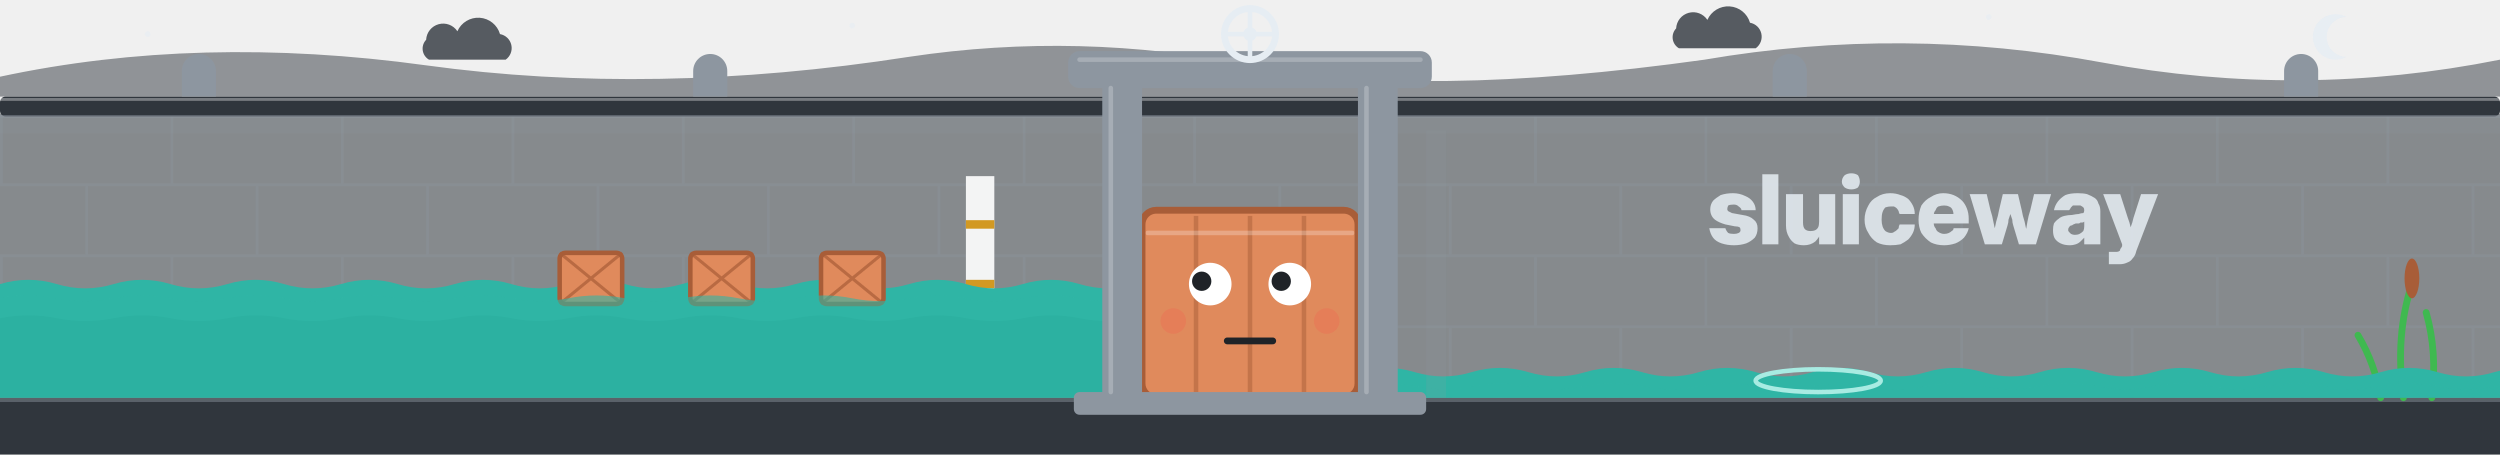
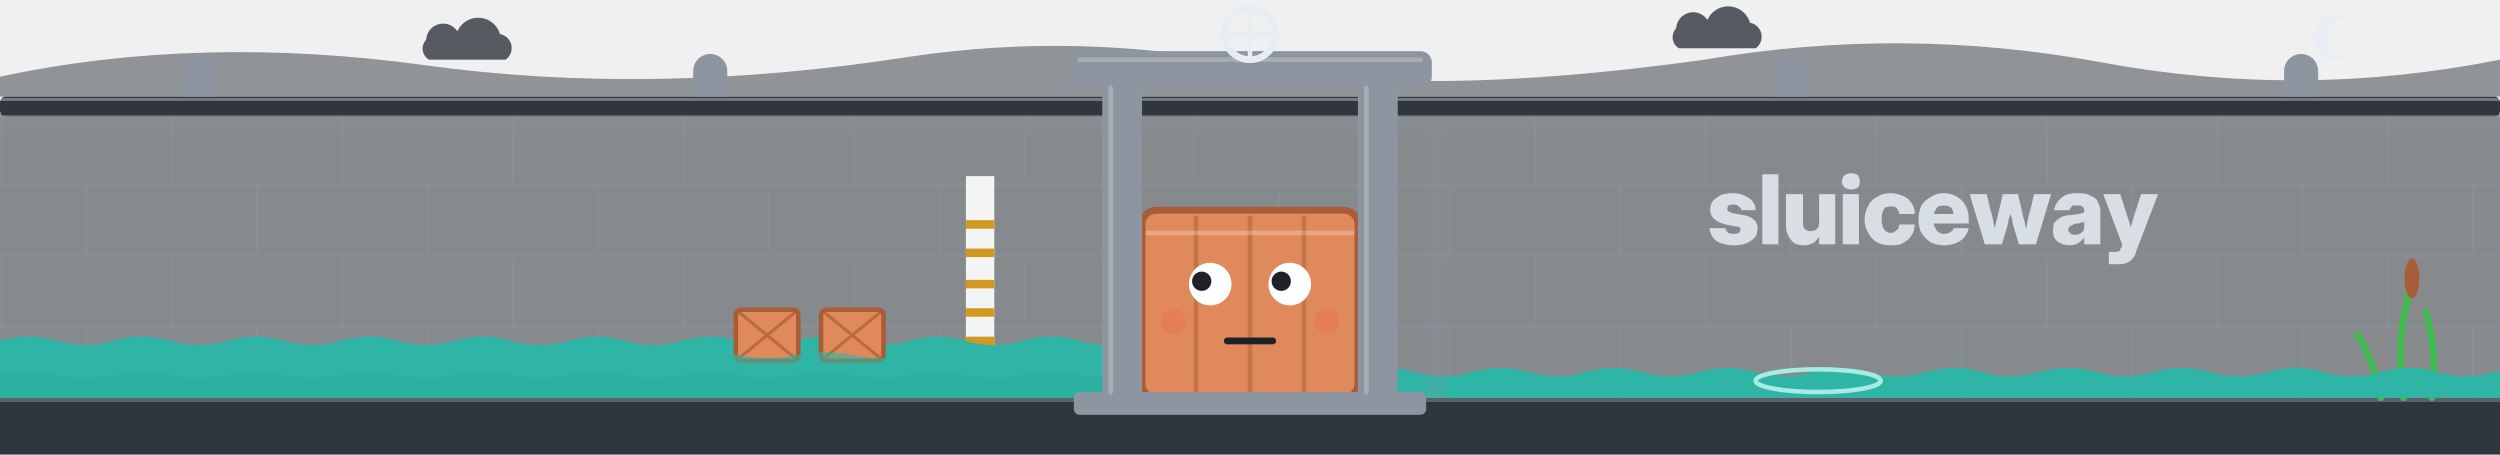
- <svg xmlns="http://www.w3.org/2000/svg" viewBox="0 0 880 160" width="880" height="160" role="img" aria-label="Sluiceway: changes are pending">
-   <style>.bob{animation:bob 2.6s ease-in-out infinite}.bob2{animation:bob 2.6s ease-in-out -1.1s infinite}.bob3{animation:bob 2.6s ease-in-out -1.9s infinite}.wave{animation:wave 3.2s linear infinite}.slow{animation-duration:6s}.lid{transform-box:fill-box;transform-origin:center;animation:lid 5s ease-in-out infinite}.puff{transform-box:fill-box;transform-origin:50% 100%;animation:puff 1.6s ease-in-out infinite}.rip{transform-box:fill-box;transform-origin:center;animation:rip 4s ease-out infinite}.cloud{animation:cloud 40s ease-in-out infinite alternate}@keyframes bob{50%{transform:translateY(-2.5px)}}@keyframes wave{to{transform:translateX(40px)}}@keyframes lid{0%,93%,100%{transform:scaleY(1)}96.5%{transform:scaleY(.08)}}@keyframes puff{50%{transform:scale(1.03,1.012)}}@keyframes rip{0%{opacity:.9;transform:scale(.15)}100%{opacity:0;transform:scale(1)}}@keyframes cloud{to{transform:translateX(70px)}}@media (prefers-reduced-motion:reduce){*{animation:none!important}}</style>
+ <svg xmlns="http://www.w3.org/2000/svg" viewBox="0 0 880 160" width="880" height="160" role="img" aria-label="Sluiceway: 2 stacks are pending">
+   <style>.bob{animation:bob 2.6s ease-in-out infinite}.bob2{animation:bob 2.6s ease-in-out -1.1s infinite}.wave{animation:wave 3.2s linear infinite}.slow{animation-duration:6s}.lid{transform-box:fill-box;transform-origin:center;animation:lid 5s ease-in-out infinite}.rip{transform-box:fill-box;transform-origin:center;animation:rip 4s ease-out infinite}.cloud{animation:cloud 40s ease-in-out infinite alternate}@keyframes bob{50%{transform:translateY(-2.5px)}}@keyframes wave{to{transform:translateX(40px)}}@keyframes lid{0%,93%,100%{transform:scaleY(1)}96.5%{transform:scaleY(.08)}}@keyframes rip{0%{opacity:.9;transform:scale(.15)}100%{opacity:0;transform:scale(1)}}@keyframes cloud{to{transform:translateX(70px)}}@media (prefers-reduced-motion:reduce){*{animation:none!important}}</style>
  <path d="M0 34V27q70 -15 150 -4t170 -3q60 -9 120 3t160 -2q70 -12 140 1t140 -1V34z" fill="#30363d" opacity=".5" />
  <g fill="#30363d" opacity=".8">
    <path class="cloud" d="M150 14a6 6 0 0 1 11 -3a8 8 0 0 1 15 1a5 5 0 0 1 2 9h-27a4.5 4.5 0 0 1 -1 -7z" />
    <path class="cloud" d="M590 10a6 6 0 0 1 11 -3a8 8 0 0 1 15 1a5 5 0 0 1 2 9h-27a4.5 4.5 0 0 1 -1 -7z" />
  </g>
  <path d="M826 6a8 8 0 1 0 0 14a6.5 6.5 0 0 1 0 -14z" fill="#e6edf3" opacity=".85" />
  <g fill="#e6edf3" opacity=".6">
    <circle cx="300" cy="9" r="1" />
    <circle cx="700" cy="6" r="1" />
    <circle cx="52" cy="12" r="1" />
  </g>
  <rect y="40" width="880" height="100" fill="#30363d" opacity=".55" />
  <g stroke="#8d96a0" opacity=".3">
    <path d="M0 65H880M0 90H880M0 115H880" />
    <path d="M0 52.5H880M0 102.5H880M30 77.5H880M30 127.5H880" stroke-width="25" stroke-dasharray="1 59" />
  </g>
  <rect y="41" width="880" height="6" fill="#8d96a0" opacity=".16" />
  <rect y="34" width="880" height="7" rx="2" fill="#30363d" />
  <path d="M0 35H880" stroke="#ffffff" opacity=".35" />
  <path d="M0 41H880" stroke="#8d96a0" opacity=".5" />
  <g fill="#8d96a0">
    <path d="M64 34v-9a6 6 0 0 1 12 0v9z" />
    <path d="M244 34v-9a6 6 0 0 1 12 0v9z" />
    <path d="M624 34v-9a6 6 0 0 1 12 0v9z" />
    <path d="M804 34v-9a6 6 0 0 1 12 0v9z" />
  </g>
  <rect y="140" width="880" height="20" fill="#30363d" />
  <path d="M0 140.75H880" stroke="#8d96a0" stroke-width="1.5" opacity=".45" />
  <rect x="340" y="62" width="10" height="72" fill="#ffffff" opacity=".9" />
-   <path d="M340 79h10M340 100h10M340 120h10" stroke="#d29922" stroke-width="3" />
+   <path d="M340 120h10M340 110h10M340 100h10M340 89h10M340 79h10" stroke="#d29922" stroke-width="3" />
  <path transform="translate(601 86) scale(0.3333)" d="M28 1q-7 0-13-2q-6-2-9-6q-3-4-4-10h17q1 3 3 5q2 1 6 1q3 0 5-1q2-1 2-3q0-2-1-3q-2-1-5-1l-10-2q-7-2-11-5q-5-4-5-11q0-5 3-9q3-3 8-6q6-2 13-2q7 0 13 3q5 2 8 6q3 4 3 9h-15q0-2-3-4q-2-2-5-2q-4 0-6 1q-1 2-1 4q0 1 1 2q2 1 4 2l11 2q8 1 12 5q4 3 4 9q0 6-3 10q-4 4-9 6q-6 2-13 2zM75-74v74h-17v-74zM102 1q-6 0-10-2q-4-3-6-7q-3-5-3-12v-33h18v30q0 5 2 7q2 2 6 2q3 0 5-1q2-1 3-3q1-2 1-6v-29h17v53h-17v-14h3q-3 7-7 11q-5 4-12 4zM143 0v-53h17v53zM152-58q-4 0-7-2q-3-3-3-6q0-4 3-7q3-2 7-2q4 0 7 2q2 3 2 7q0 3-2 6q-3 2-7 2zM193 1q-8 0-14-3q-6-4-9-10q-4-6-4-14q0-8 4-15q3-6 9-9q6-4 14-4q6 0 11 2q4 1 8 4q3 3 5 7q2 4 2 9h-16q-1-2-1-3q-1-2-2-3q-1-1-3-2q-1 0-3 0q-3 0-6 1q-2 2-3 5q-1 3-1 8q0 4 1 7q1 3 3 5q3 2 6 2q2 0 3-1q2-1 3-2q1-1 2-2q0-2 1-4h16q0 5-2 9q-2 4-5 7q-4 3-8 5q-5 1-11 1zM250 1q-8 0-14-3q-6-4-10-10q-3-6-3-14q0-8 3-15q4-6 10-9q6-4 13-4q6 0 11 2q5 2 9 6q3 3 5 8q2 5 2 11v5h-48v-10h40l-8 2q0-4-1-6q-1-3-4-4q-2-1-5-1q-3 0-6 1q-2 1-3 4q-2 2-2 6v7q0 4 2 6q1 3 3 4q3 2 6 2q3 0 5-1q2-1 3-2q2-1 2-3h16q-1 5-5 10q-4 4-9 6q-6 2-12 2zM293 0l-16-53h18l4 17q2 6 3 12q1 6 3 12h-3q2-6 3-12q2-6 3-12l4-17h16l4 17q1 6 3 12q1 6 3 12h-2q1-6 2-12q1-6 3-12l4-17h18l-16 53h-18l-6-20q-1-3-1-6q-1-3-2-6q-1-3-1-6h3q-1 3-2 6q-1 3-2 6q0 3-1 6l-6 20zM383 1q-6 0-10-2q-4-2-6-5q-2-3-2-9q0-4 1-7q2-3 5-5q2-2 6-3q4-1 8-1q5-1 7-1q3-1 5-1q1-1 1-3q0-2-1-3q-1-1-3-2q-1 0-4 0q-2 0-4 0q-1 1-2 2q-1 2-2 3h-16q1-5 4-9q3-4 8-7q5-2 13-2q6 0 10 1q5 2 8 4q3 2 4 6q2 3 2 8v35h-17v-7q-2 2-4 4q-2 2-5 3q-3 1-6 1zM388-10q3 0 5-1q2-1 4-3q1-2 1-5v-5q-1 1-2 1q-1 0-2 0q-1 1-2 1q-2 0-3 0q-3 1-4 2q-2 0-3 2q-1 1-1 3q0 1 1 2q1 1 2 2q2 1 4 1zM424 21v-13h8q2 0 3-1q1 0 1-2q1-1 2-3v-2l-20-53h18l8 25q2 5 3 10q1 5 3 10h-5q1-5 2-10q2-5 3-10l8-25h18l-23 60q-1 5-4 8q-2 3-5 4q-4 2-8 2q-3 0-6 0q-3 0-6 0z" fill="#e6edf3" opacity=".85" />
  <path d="M846 140q-3 -22 3 -40M856 140q2 -16 -2 -30M838 140q-2 -12 -8 -22" stroke="#3fb950" stroke-width="2.4" stroke-linecap="round" fill="none" />
  <ellipse cx="849" cy="98" rx="2.6" ry="7" fill="#a85d38" />
+   <defs>
+     <g id="k">
+       <rect x="-11" y="-15" width="22" height="18" rx="2" fill="#e08a5c" stroke="#a85d38" stroke-width="1.6" />
+       <path d="M-11 -15l22 18M11 -15l-22 18" stroke="#a85d38" stroke-width="1.1" opacity=".7" />
+     </g>
+   </defs>
  <clipPath id="c1">
-     <rect x="0" y="92" width="402" height="48" />
+     <rect x="0" y="112" width="402" height="28" />
  </clipPath>
  <g clip-path="url(#c1)">
    <g class="wave">
-       <path d="M-40 100q10 -3 20 0t20 0t20 0t20 0t20 0t20 0t20 0t20 0t20 0t20 0t20 0t20 0t20 0t20 0t20 0t20 0t20 0t20 0t20 0t20 0t20 0t20 0t20 0t20 0V140H-40Z" fill="#2fb5a5" />
+       <path d="M-40 120q10 -3 20 0t20 0t20 0t20 0t20 0t20 0t20 0t20 0t20 0t20 0t20 0t20 0t20 0t20 0t20 0t20 0t20 0t20 0t20 0t20 0t20 0t20 0t20 0t20 0V140H-40Z" fill="#2fb5a5" />
    </g>
  </g>
  <clipPath id="c2">
-     <rect x="0" y="104" width="402" height="36" />
+     <rect x="0" y="124" width="402" height="16" />
  </clipPath>
  <g clip-path="url(#c2)">
    <g class="wave slow">
-       <path d="M-40 112q10 -2 20 0t20 0t20 0t20 0t20 0t20 0t20 0t20 0t20 0t20 0t20 0t20 0t20 0t20 0t20 0t20 0t20 0t20 0t20 0t20 0t20 0t20 0t20 0t20 0V140H-40Z" fill="#178f82" opacity="0.28" />
+       <path d="M-40 132q10 -2 20 0t20 0t20 0t20 0t20 0t20 0t20 0t20 0t20 0t20 0t20 0t20 0t20 0t20 0t20 0t20 0t20 0t20 0t20 0t20 0t20 0t20 0t20 0t20 0V140H-40Z" fill="#178f82" opacity="0.28" />
    </g>
  </g>
  <clipPath id="c3">
    <rect x="478" y="123" width="402" height="17" />
  </clipPath>
  <g clip-path="url(#c3)">
    <g class="wave slow">
      <path d="M438 131q10 -3 20 0t20 0t20 0t20 0t20 0t20 0t20 0t20 0t20 0t20 0t20 0t20 0t20 0t20 0t20 0t20 0t20 0t20 0t20 0t20 0t20 0t20 0t20 0t20 0V140H438Z" fill="#2fb5a5" />
    </g>
  </g>
  <clipPath id="c4">
    <rect x="478" y="133" width="402" height="7" />
  </clipPath>
  <g clip-path="url(#c4)">
    <g class="wave slow">
      <path d="M438 141q10 -2 20 0t20 0t20 0t20 0t20 0t20 0t20 0t20 0t20 0t20 0t20 0t20 0t20 0t20 0t20 0t20 0t20 0t20 0t20 0t20 0t20 0t20 0t20 0t20 0V140H438Z" fill="#178f82" opacity="0.28" />
    </g>
  </g>
-   <g transform="translate(300 104)">
-     <g class="bob">
-       <rect x="-11" y="-15" width="22" height="18" rx="2" fill="#e08a5c" stroke="#a85d38" stroke-width="1.6" />
-       <path d="M-11 -15l22 18M11 -15l-22 18" stroke="#a85d38" stroke-width="1.1" opacity=".7" />
-     </g>
-   </g>
-   <g transform="translate(254 104)">
-     <g class="bob2">
-       <rect x="-11" y="-15" width="22" height="18" rx="2" fill="#e08a5c" stroke="#a85d38" stroke-width="1.6" />
-       <path d="M-11 -15l22 18M11 -15l-22 18" stroke="#a85d38" stroke-width="1.1" opacity=".7" />
-     </g>
-   </g>
-   <g transform="translate(208 104)">
-     <g class="bob3">
-       <rect x="-11" y="-15" width="22" height="18" rx="2" fill="#e08a5c" stroke="#a85d38" stroke-width="1.6" />
-       <path d="M-11 -15l22 18M11 -15l-22 18" stroke="#a85d38" stroke-width="1.1" opacity=".7" />
-     </g>
-   </g>
+   <use class="bob" href="#k" x="300" y="124" />
+   <use class="bob2" href="#k" x="270" y="124" />
  <clipPath id="c5">
-     <rect x="0" y="97" width="402" height="43" />
+     <rect x="0" y="117" width="402" height="23" />
  </clipPath>
  <g clip-path="url(#c5)">
    <g class="wave slow">
-       <path d="M-40 105q10 -2 20 0t20 0t20 0t20 0t20 0t20 0t20 0t20 0t20 0t20 0t20 0t20 0t20 0t20 0t20 0t20 0t20 0t20 0t20 0t20 0t20 0t20 0t20 0t20 0V140H-40Z" fill="#2fb5a5" opacity="0.6" />
+       <path d="M-40 125q10 -2 20 0t20 0t20 0t20 0t20 0t20 0t20 0t20 0t20 0t20 0t20 0t20 0t20 0t20 0t20 0t20 0t20 0t20 0t20 0t20 0t20 0t20 0t20 0t20 0V140H-40Z" fill="#2fb5a5" opacity="0.6" />
    </g>
  </g>
  <clipPath id="c6">
    <rect x="478" y="128" width="402" height="12" />
  </clipPath>
  <g clip-path="url(#c6)">
    <g class="wave slow">
      <path d="M438 136q10 -2 20 0t20 0t20 0t20 0t20 0t20 0t20 0t20 0t20 0t20 0t20 0t20 0t20 0t20 0t20 0t20 0t20 0t20 0t20 0t20 0t20 0t20 0t20 0t20 0V140H438Z" fill="#2fb5a5" opacity="0.6" />
    </g>
  </g>
  <g fill="none" stroke="#a8ebe2" stroke-width="1.6">
    <ellipse class="rip" cx="640" cy="134" rx="22" ry="4" />
  </g>
  <path d="M502 46h7v94h-7z" fill="#8d96a0" opacity=".16" />
-   <g class="puff">
+   <g>
    <rect x="402" y="74" width="76" height="66" rx="5" fill="#e08a5c" />
    <path d="M421 76v62M440 76v62M459 76v62" stroke="#a85d38" stroke-width="1.6" opacity=".5" />
    <path d="M404 82h72" stroke="#ffffff" stroke-width="1.6" opacity=".25" stroke-linecap="round" />
    <rect x="402" y="74" width="76" height="66" rx="5" fill="none" stroke="#a85d38" stroke-width="2.4" />
    <g class="lid">
      <g fill="#ffffff">
        <circle cx="426" cy="100" r="7.5" />
        <circle cx="454" cy="100" r="7.5" />
      </g>
      <g fill="#1f2328">
        <circle cx="423" cy="99" r="3.4" />
        <circle cx="451" cy="99" r="3.4" />
      </g>
    </g>
    <g fill="#f85149" opacity=".22">
      <circle cx="413" cy="113" r="4.5" />
      <circle cx="467" cy="113" r="4.5" />
    </g>
    <path d="M432 120h16" stroke="#1f2328" stroke-width="2.4" fill="none" stroke-linecap="round" />
  </g>
  <g fill="#8d96a0">
    <rect x="378" y="138" width="124" height="8" rx="2" />
    <rect x="388" y="26" width="14" height="114" rx="2" />
    <rect x="478" y="26" width="14" height="114" rx="2" />
    <rect x="376" y="18" width="128" height="13" rx="4" />
  </g>
  <path d="M391 31v107M481 31v107M380 21h120" stroke="#ffffff" stroke-width="1.6" opacity=".22" stroke-linecap="round" />
  <g transform="translate(440 12)">
    <g>
      <circle r="9" fill="none" stroke="#e6edf3" stroke-width="2.4" />
      <path d="M-9 0h18M0 -9v18" stroke="#e6edf3" stroke-width="1.6" />
      <circle r="2.4" fill="#e6edf3" />
    </g>
  </g>
</svg>
